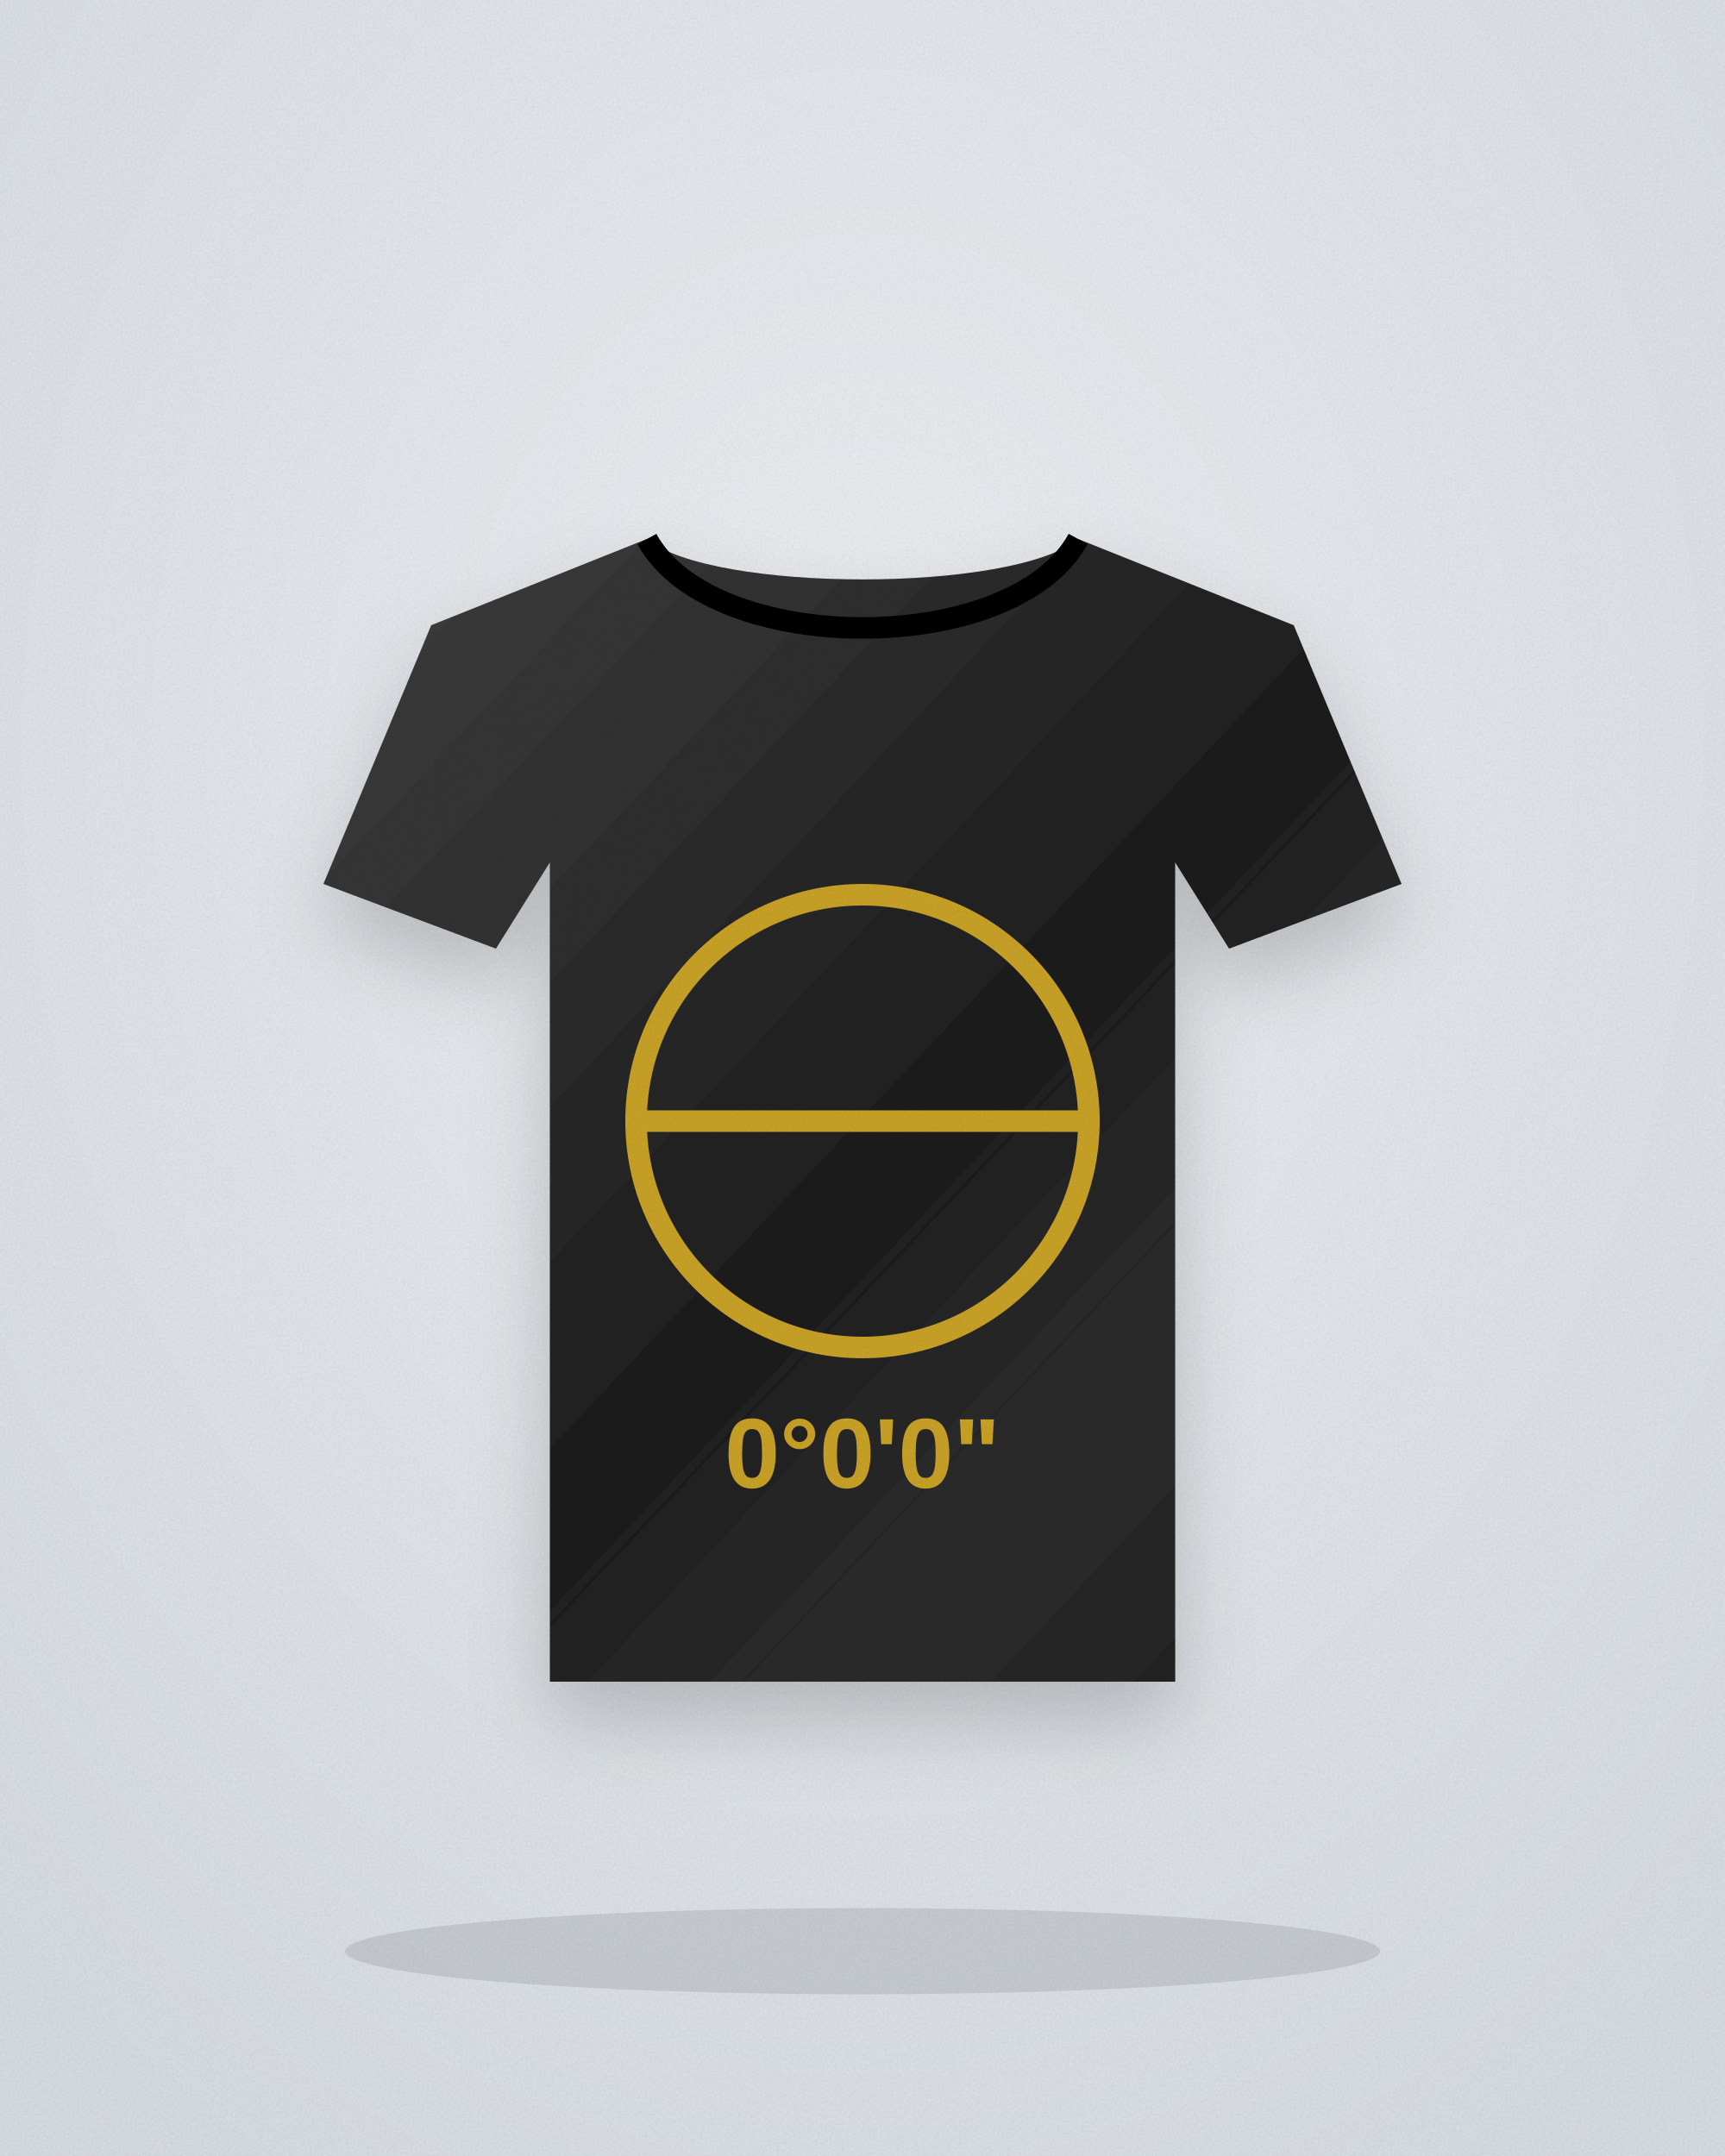
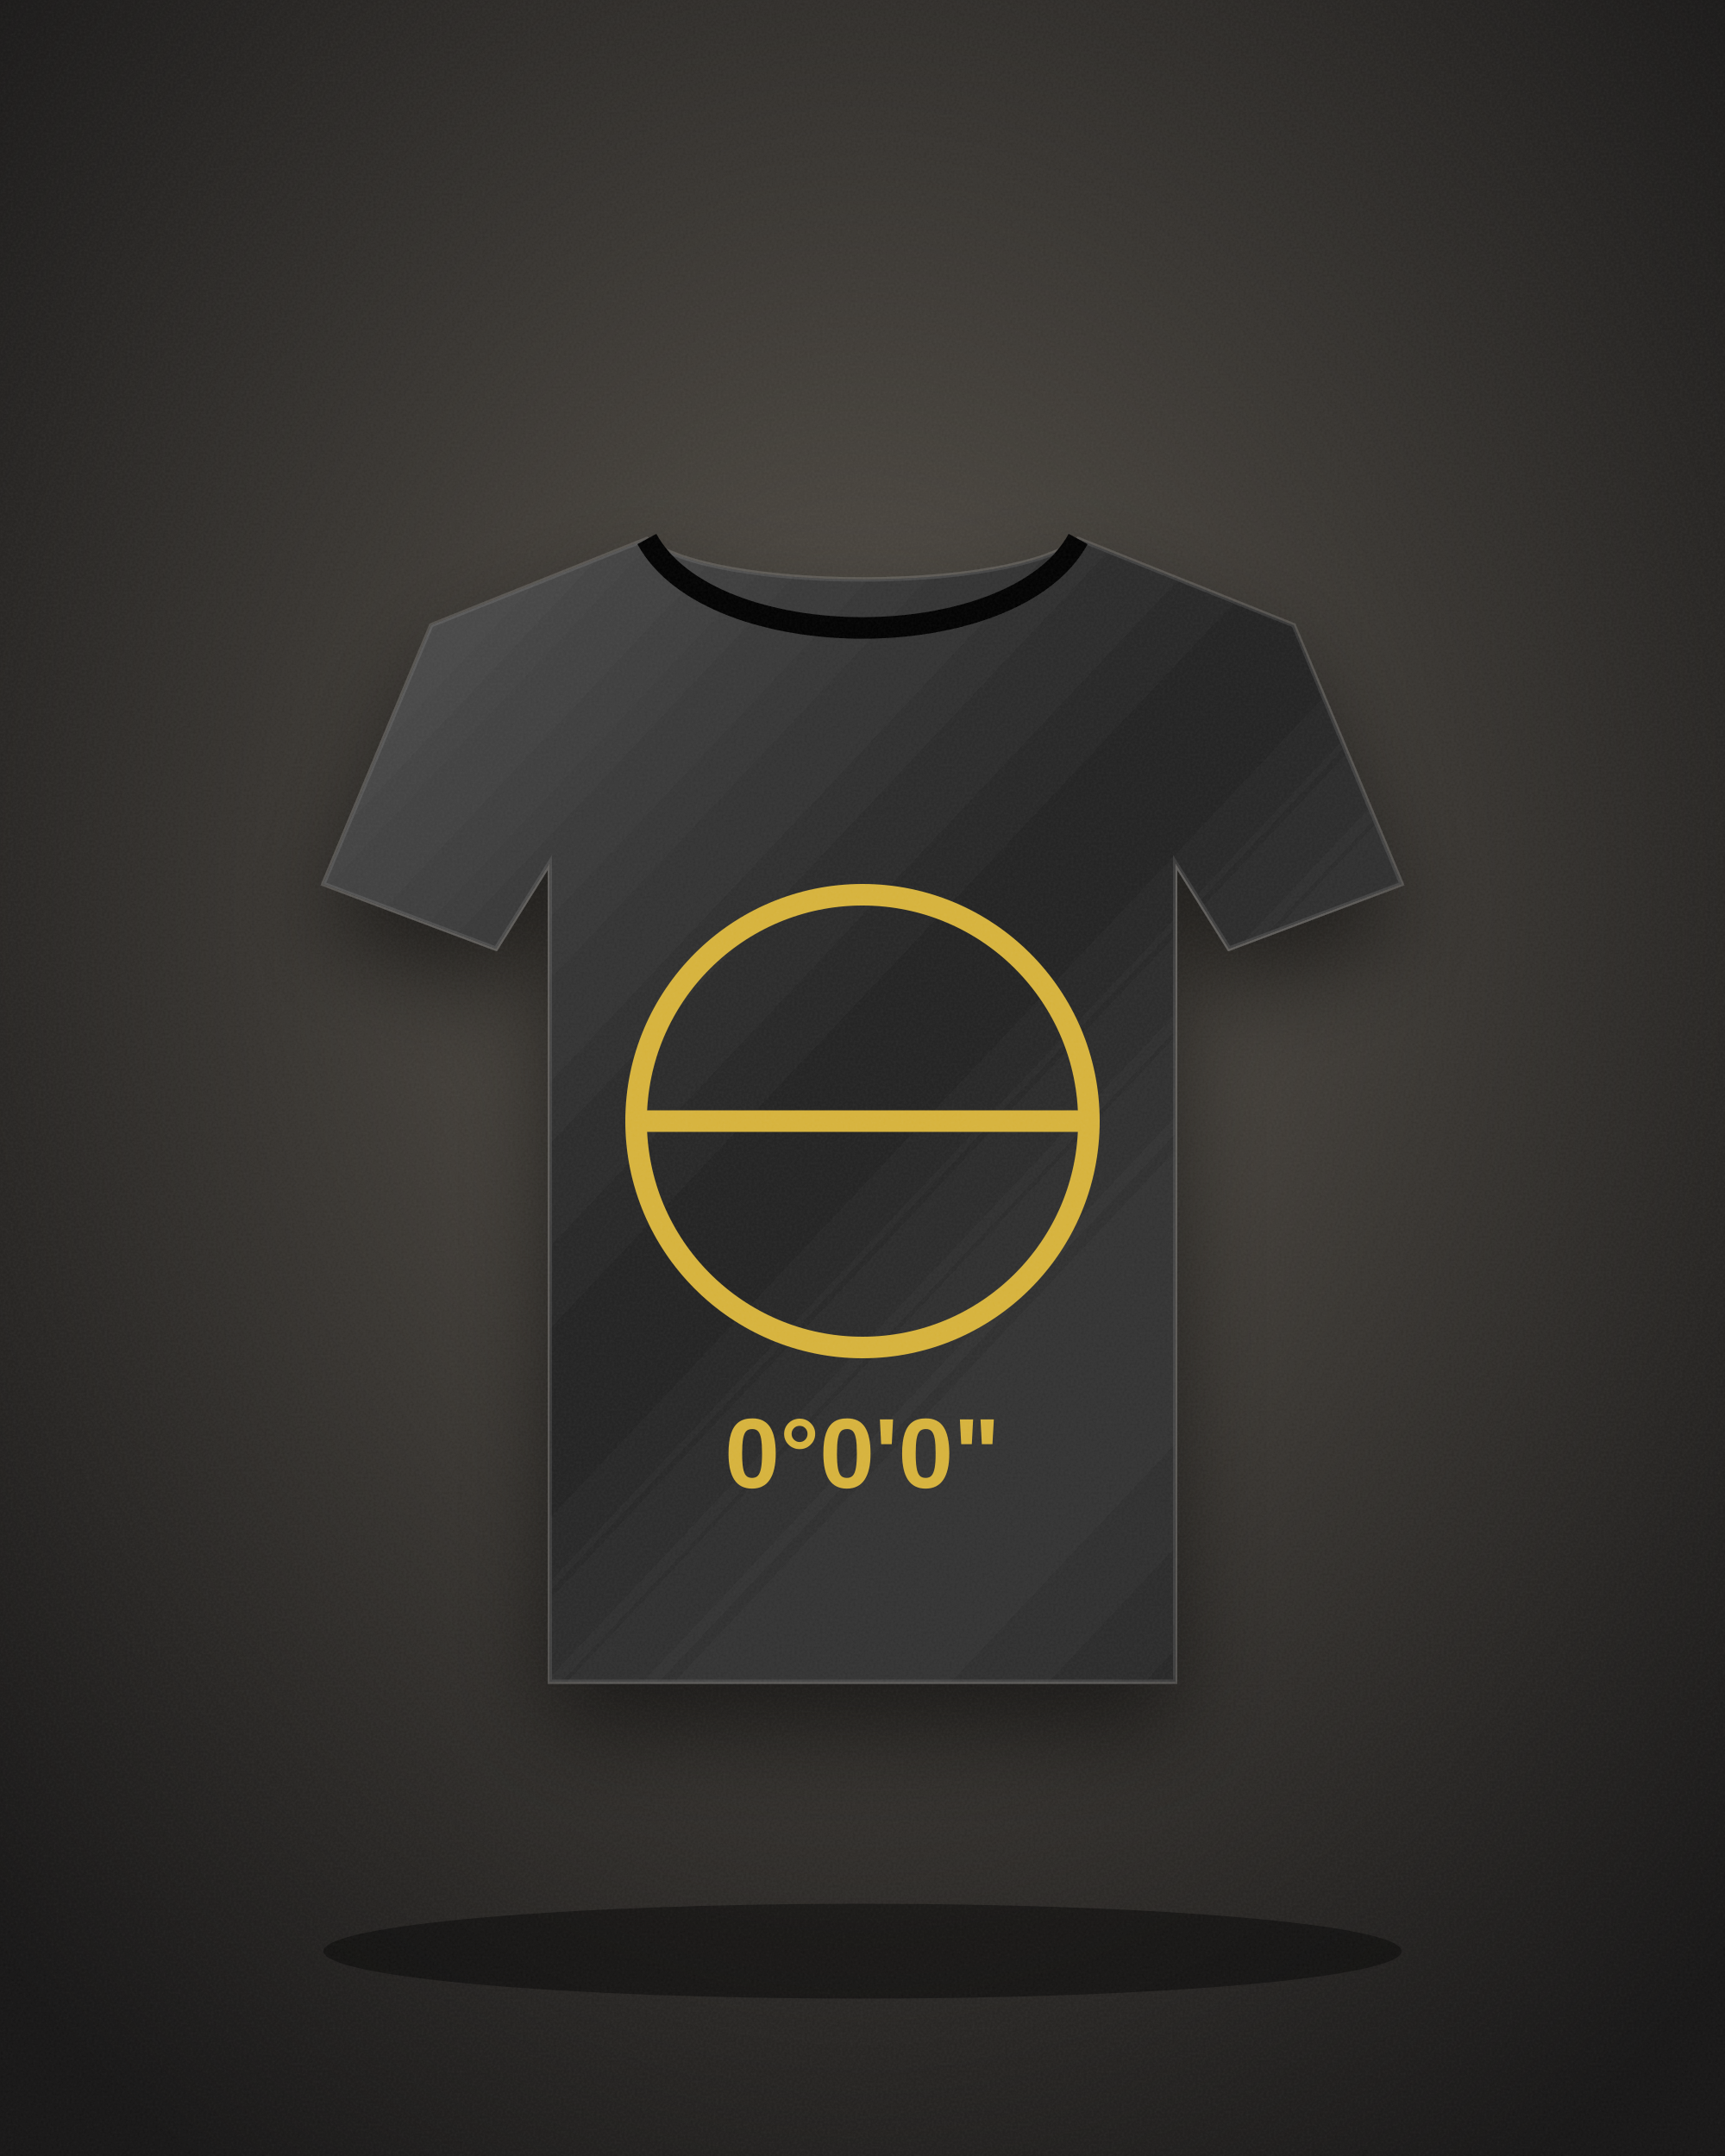
<svg xmlns="http://www.w3.org/2000/svg" viewBox="0 0 800 1000" width="800" height="1000">
  <defs>
-     <radialGradient id="foco" cx="50%" cy="35%" r="75%">
-       <stop offset="0" stop-color="#fff" stop-opacity=".55" />
-       <stop offset="1" stop-color="#fff" stop-opacity="0" />
+     <radialGradient id="foco" cx="50%" cy="42%" r="70%">
+       <stop offset="0" stop-color="#57524a" />
+       <stop offset="1" stop-color="#151414" />
    </radialGradient>
    <linearGradient id="luz" x1="0" y1="0" x2="1" y2="1">
-       <stop offset="0" stop-color="#fff" stop-opacity=".16" />
-       <stop offset=".55" stop-color="#fff" stop-opacity="0" />
-       <stop offset="1" stop-color="#000" stop-opacity=".28" />
+       <stop offset="0" stop-color="#fff" stop-opacity=".22" />
+       <stop offset=".5" stop-color="#fff" stop-opacity="0" />
+       <stop offset="1" stop-color="#000" stop-opacity=".35" />
    </linearGradient>
    <filter id="grano">
-       <feTurbulence type="fractalNoise" baseFrequency=".9" numOctaves="2" stitchTiles="stitch" />
-       <feColorMatrix values="0 0 0 0 0  0 0 0 0 0  0 0 0 0 0  0 0 0 .06 0" />
+       <feTurbulence type="fractalNoise" baseFrequency=".85" numOctaves="2" stitchTiles="stitch" />
+       <feColorMatrix values="0 0 0 0 1  0 0 0 0 1  0 0 0 0 1  0 0 0 .05 0" />
    </filter>
    <filter id="sombra" x="-20%" y="-20%" width="140%" height="140%">
-       <feDropShadow dx="0" dy="18" stdDeviation="18" flood-color="#000" flood-opacity=".18" />
+       <feDropShadow dx="0" dy="22" stdDeviation="22" flood-color="#000" flood-opacity=".55" />
    </filter>
  </defs>
-   <rect width="800" height="1000" fill="#d8dde3" />
  <rect width="800" height="1000" fill="url(#foco)" />
-   <ellipse cx="400" cy="905" rx="240" ry="20" fill="#000" opacity=".10" />
+   <ellipse cx="400" cy="905" rx="250" ry="22" fill="#000" opacity=".45" />
  <g filter="url(#sombra)">
-     <path d="M300 250 C330 275 470 275 500 250 L600 290 L650 410 L570 440 L545 400 L545 780 L255 780 L255 400 L230 440 L150 410 L200 290 Z" fill="#1c1c1c" />
+     <path d="M300 250 C330 275 470 275 500 250 L600 290 L650 410 L570 440 L545 400 L545 780 L255 780 L255 400 L230 440 L150 410 L200 290 Z" fill="#202020" />
    <path d="M300 250 C330 275 470 275 500 250 L600 290 L650 410 L570 440 L545 400 L545 780 L255 780 L255 400 L230 440 L150 410 L200 290 Z" fill="url(#luz)" />
+     <path d="M300 250 C330 275 470 275 500 250 L600 290 L650 410 L570 440 L545 400 L545 780 L255 780 L255 400 L230 440 L150 410 L200 290 Z" fill="none" stroke="#fff" stroke-opacity=".10" stroke-width="2" />
    <path d="M300 250 C330 305 470 305 500 250" fill="none" stroke="#000" stroke-width="10" />
-     <circle cx="400" cy="520" r="105" fill="none" stroke="#c9a227" stroke-width="10" />
-     <path d="M295 520 L505 520" stroke="#c9a227" stroke-width="10" />
-     <text x="400" y="690" fill="#c9a227" font-family="Arial Black, Arial, sans-serif" font-size="46" text-anchor="middle" font-weight="900">0°0'0"</text>
+     <circle cx="400" cy="520" r="105" fill="none" stroke="#d6b23a" stroke-width="10" />
+     <path d="M295 520 L505 520" stroke="#d6b23a" stroke-width="10" />
+     <text x="400" y="690" fill="#d6b23a" font-family="Arial Black, Arial, sans-serif" font-size="46" text-anchor="middle" font-weight="900">0°0'0"</text>
  </g>
  <rect width="800" height="1000" filter="url(#grano)" />
</svg>
